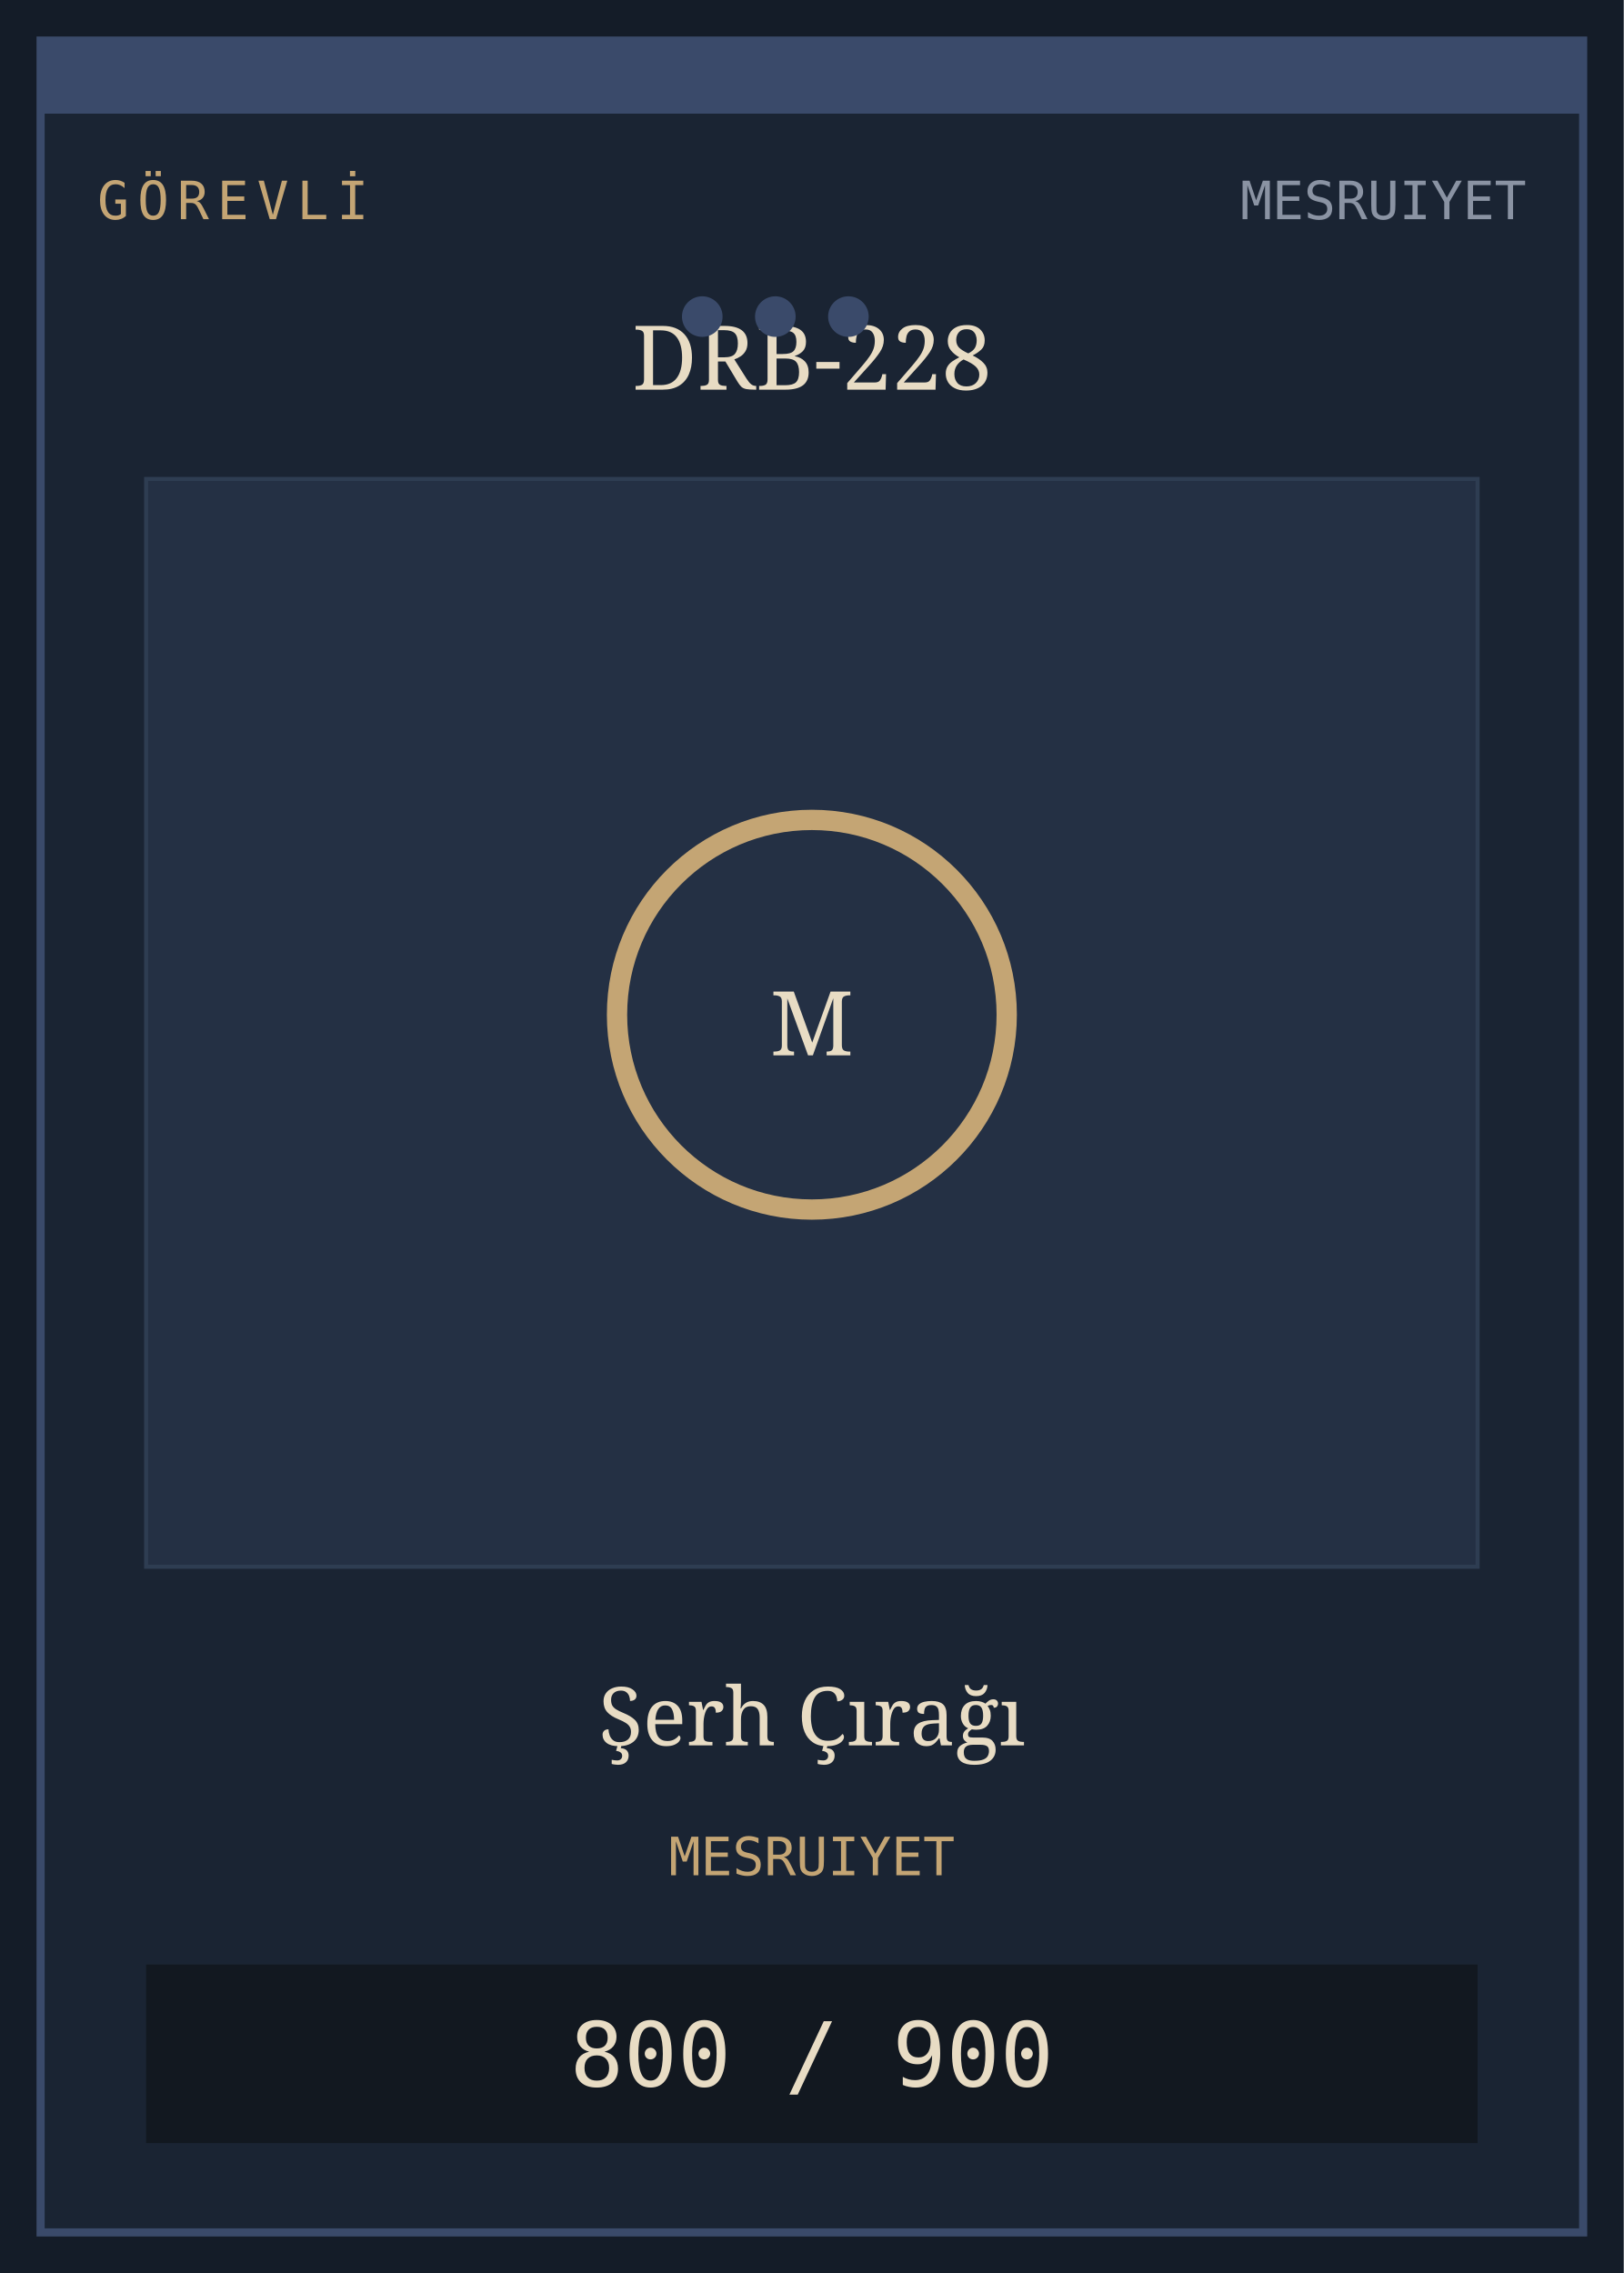
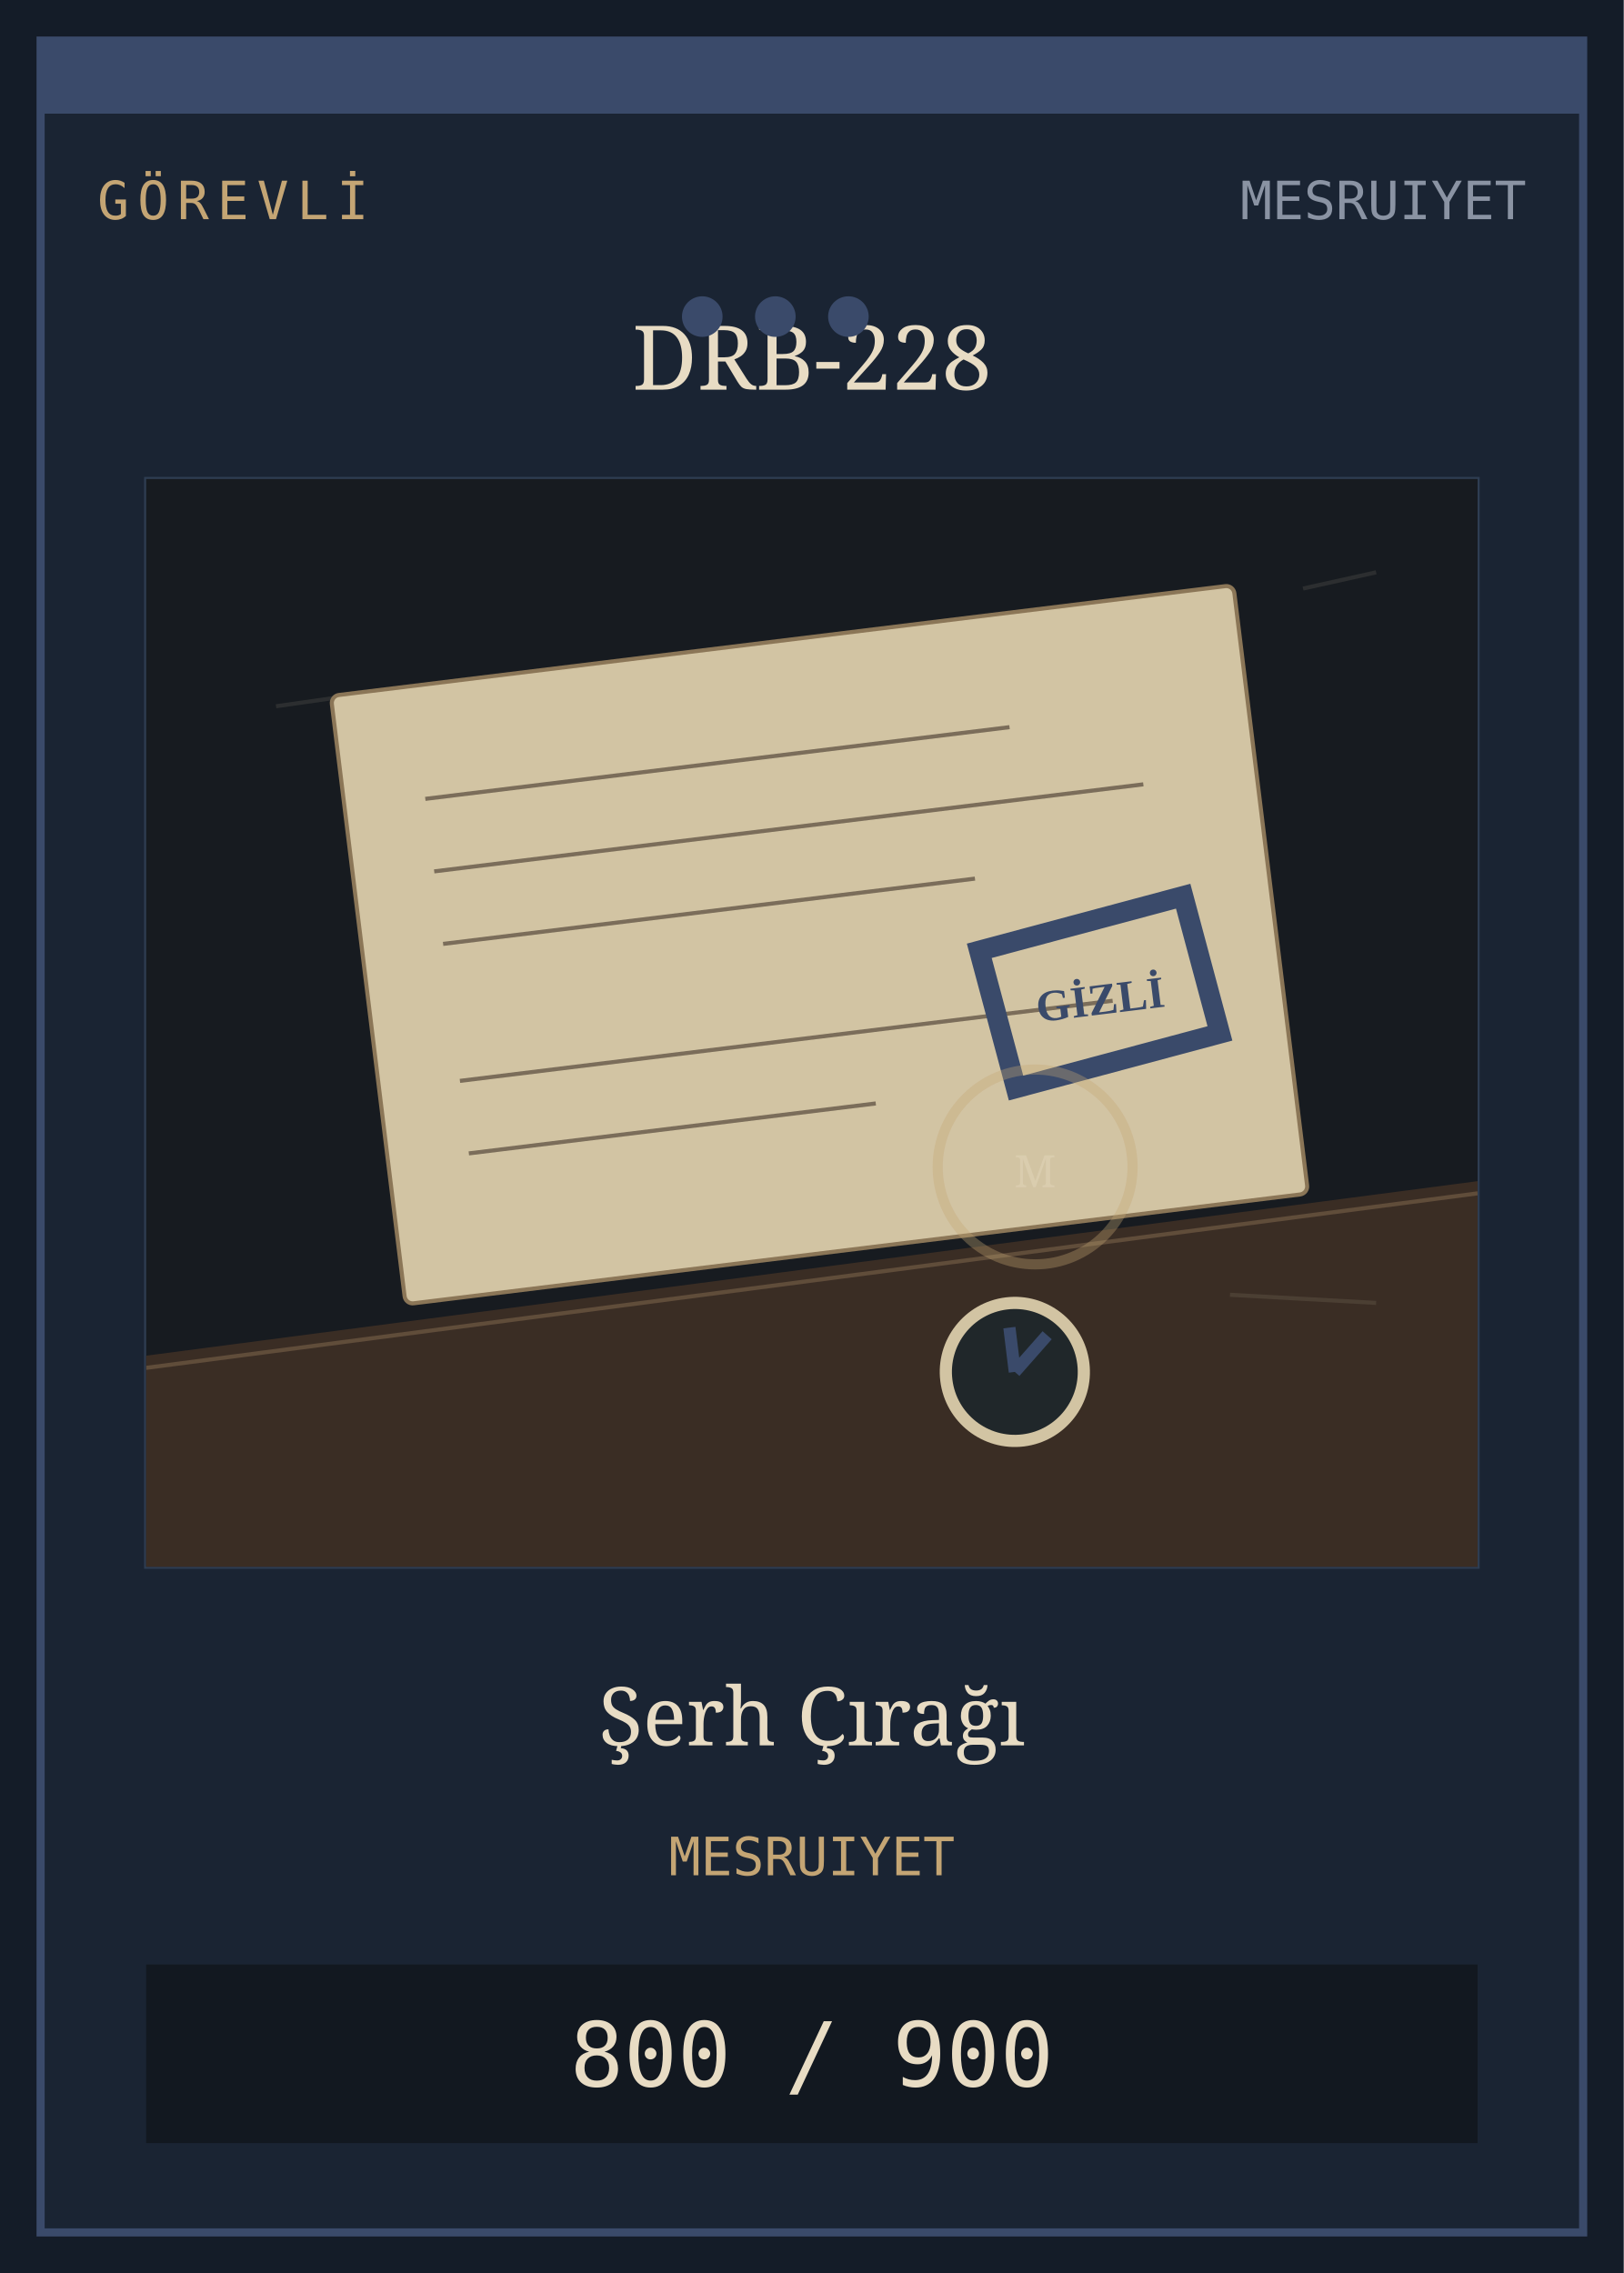
<svg xmlns="http://www.w3.org/2000/svg" viewBox="0 0 400 560" width="400" height="560">
+   <defs>
+     <clipPath id="scene">
+       <rect x="36" y="118" width="328" height="268" />
+     </clipPath>
+   </defs>
  <rect width="400" height="560" fill="#141c28" />
  <rect x="10" y="10" width="380" height="540" fill="#1a2433" stroke="#3a4a6a" stroke-width="2" />
  <rect x="10" y="10" width="380" height="18" fill="#3a4a6a" />
  <text x="24" y="54" fill="#c4a574" font-family="ui-monospace,monospace" font-size="13" letter-spacing="2">GÖREVLİ</text>
  <text x="376" y="54" text-anchor="end" fill="#8a93a3" font-family="ui-monospace,monospace" font-size="13">MESRUIYET</text>
  <text x="200" y="96" text-anchor="middle" fill="#e8dcc4" font-family="Georgia,serif" font-size="22">DRB-228</text>
  <circle cx="173" cy="78" r="5" fill="#3a4a6a" />
  <circle cx="191" cy="78" r="5" fill="#3a4a6a" />
  <circle cx="209" cy="78" r="5" fill="#3a4a6a" />
  <rect x="36" y="118" width="328" height="268" fill="#243044" stroke="#2e3d52" stroke-width="1" />
-   <circle cx="200" cy="250" r="48" fill="none" stroke="#c4a574" stroke-width="5" />
-   <text x="200" y="260" text-anchor="middle" fill="#e8dcc4" font-family="Georgia,serif" font-size="22">M</text>
+   <g clip-path="url(#scene)">
+     <rect x="36" y="118" width="328" height="268" fill="#171b20" />
+     <path d="M36 334 L364 291 V386 H36Z" fill="#3a2d24" />
+     <path d="M36 337 L364 294" stroke="#8f7355" opacity=".45" />
+     <path d="M321 145 l18 -4" stroke="#eadfbe" opacity=".10" />
+     <path d="M68 174 l21 -3" stroke="#eadfbe" opacity=".10" />
+     <path d="M115 203 l24 -2" stroke="#eadfbe" opacity=".10" />
+     <path d="M162 232 l27 -1" stroke="#eadfbe" opacity=".10" />
+     <path d="M209 261 l30 0" stroke="#eadfbe" opacity=".10" />
+     <path d="M256 290 l33 1" stroke="#eadfbe" opacity=".10" />
+     <path d="M303 319 l36 2" stroke="#eadfbe" opacity=".10" />
+     <g transform="rotate(-7 205 250)">
+       <rect x="92" y="157" width="224" height="151" rx="2" fill="#d2c4a3" stroke="#8b7657" />
+       <path d="M112 185h145M112 203h176M112 221h132M112 255h162M112 273h101" stroke="#55483a" opacity=".7" />
+       <rect x="245" y="235" width="52" height="35" fill="none" stroke="#3a4a6a" stroke-width="5" transform="rotate(-8 271 252)" />
+       <text x="271" y="258" text-anchor="middle" fill="#3a4a6a" font-size="11" font-weight="700">GİZLİ</text>
+     </g>
+     <g transform="translate(250 338) rotate(-7)">
+       <circle r="17" fill="#20272a" stroke="#d2c4a3" stroke-width="3" />
+       <path d="M0 0l9-8M0 0v-11" stroke="#3a4a6a" stroke-width="3" />
+     </g>
+     <g opacity=".35" transform="scale(.5) translate(310 325)">
+       <circle cx="200" cy="250" r="48" fill="none" stroke="#c4a574" stroke-width="5" />
+       <text x="200" y="260" text-anchor="middle" fill="#e8dcc4" font-family="Georgia,serif" font-size="22">M</text>
+     </g>
+   </g>
  <text x="200" y="430" text-anchor="middle" fill="#e8dcc4" font-family="Georgia,serif" font-size="20">Şerh Çırağı</text>
  <text x="200" y="462" text-anchor="middle" fill="#c4a574" font-family="ui-monospace,monospace" font-size="13">MESRUIYET</text>
  <rect x="36" y="484" width="328" height="44" fill="#121820" />
  <text x="200" y="514" text-anchor="middle" fill="#e8dcc4" font-family="ui-monospace,monospace" font-size="22">800 / 900</text>
</svg>
